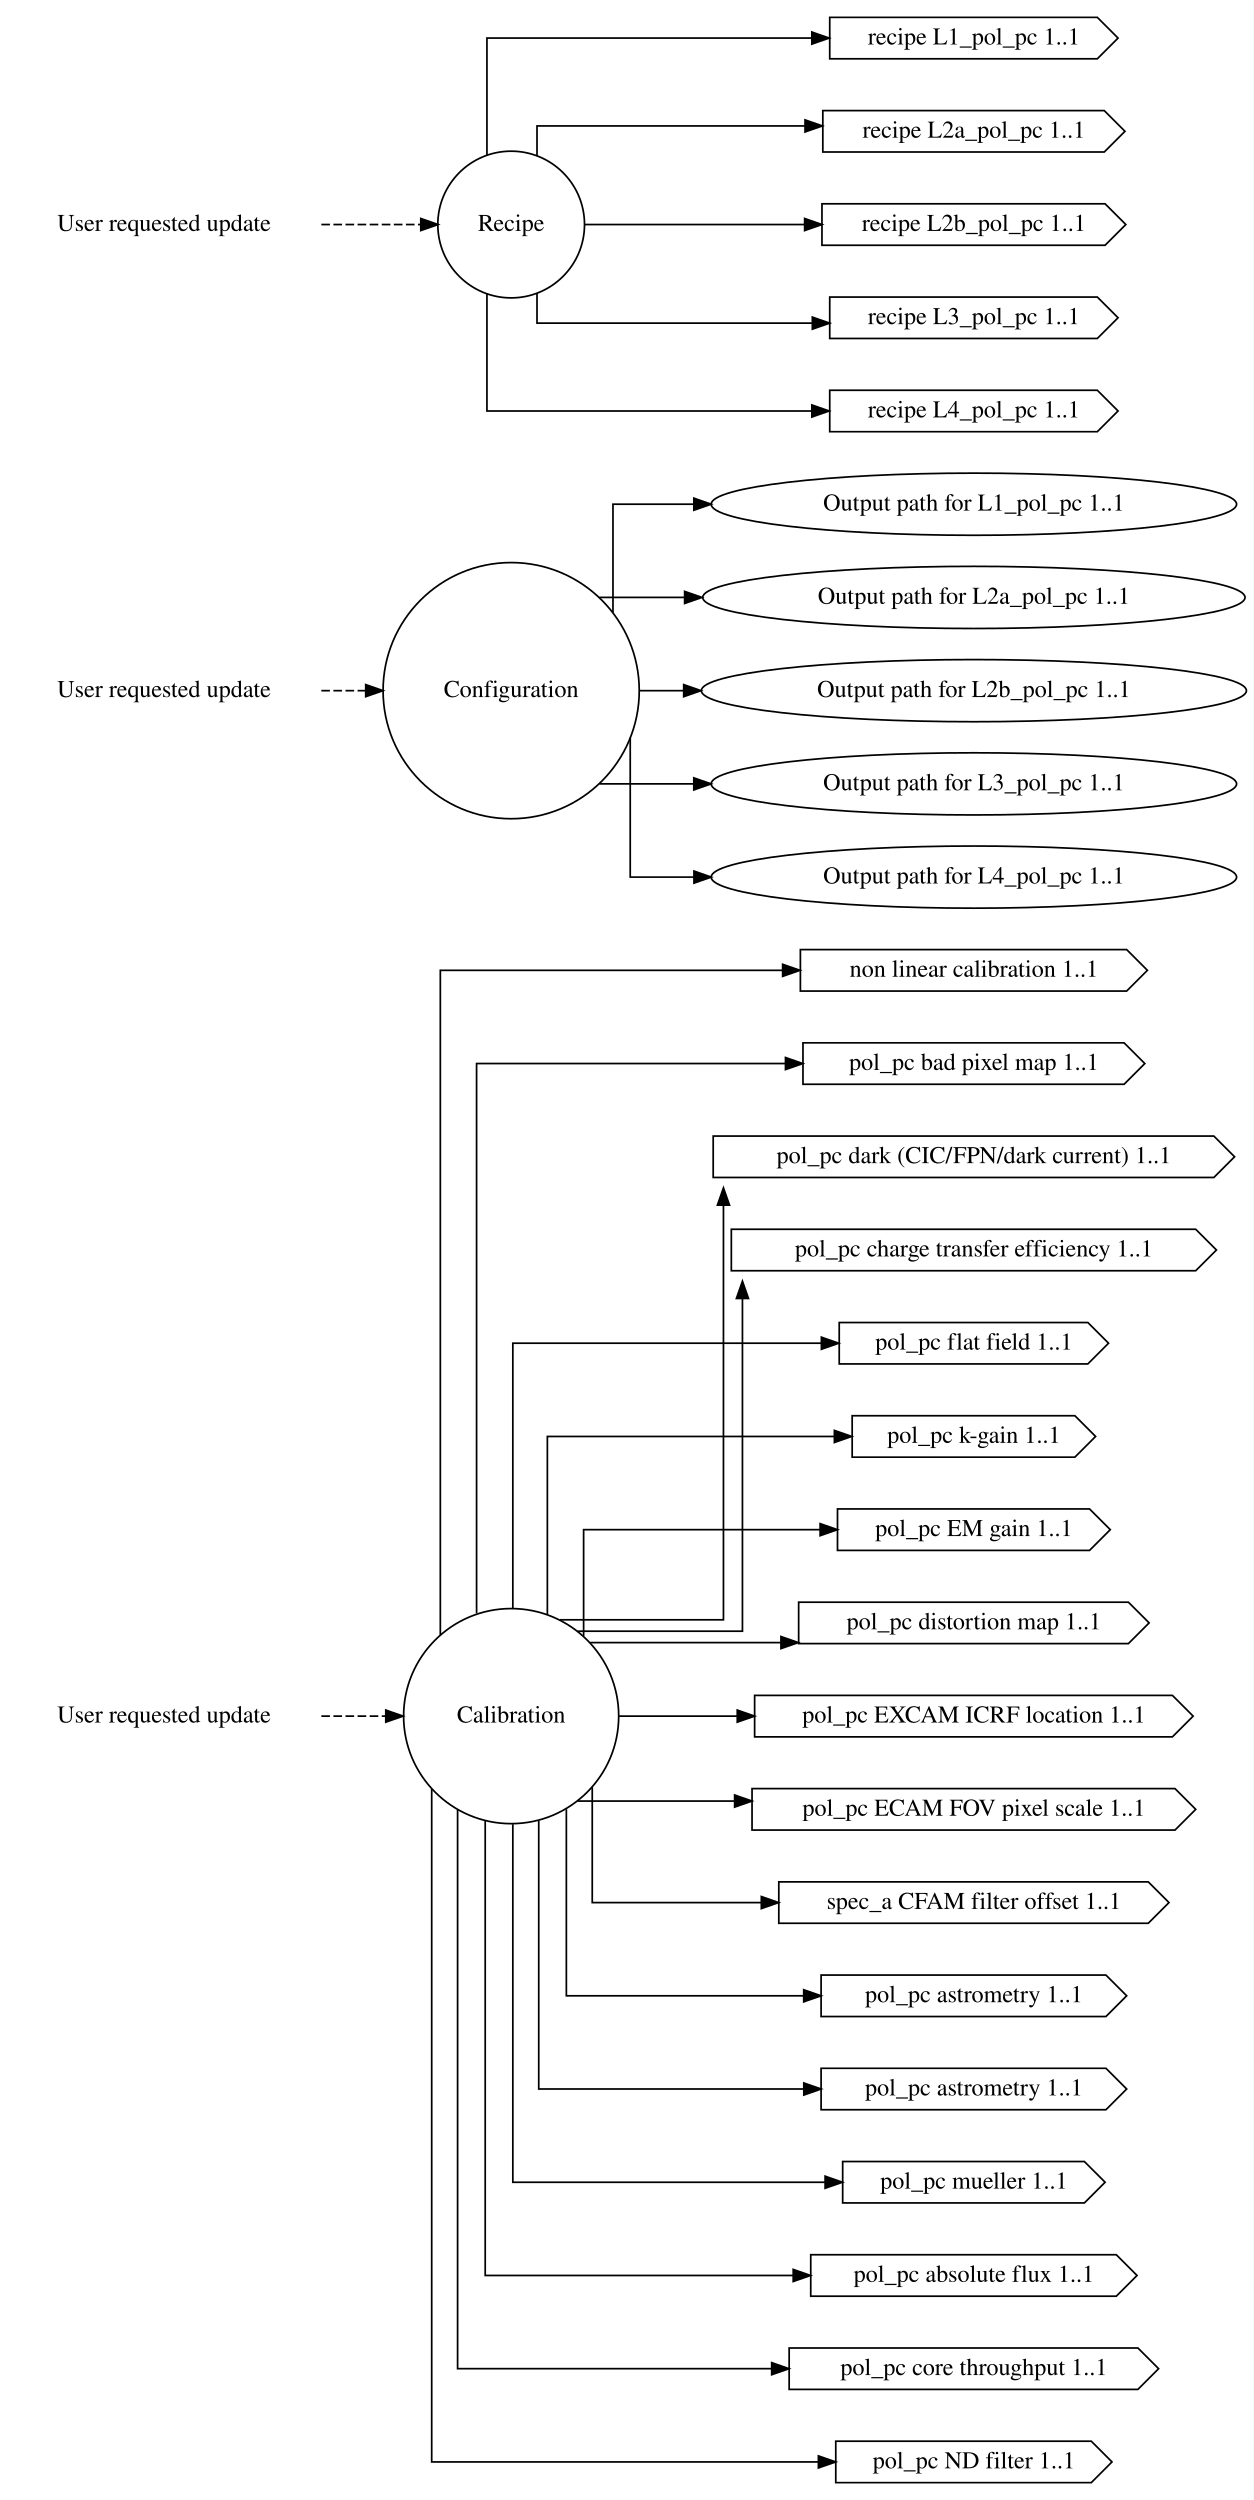
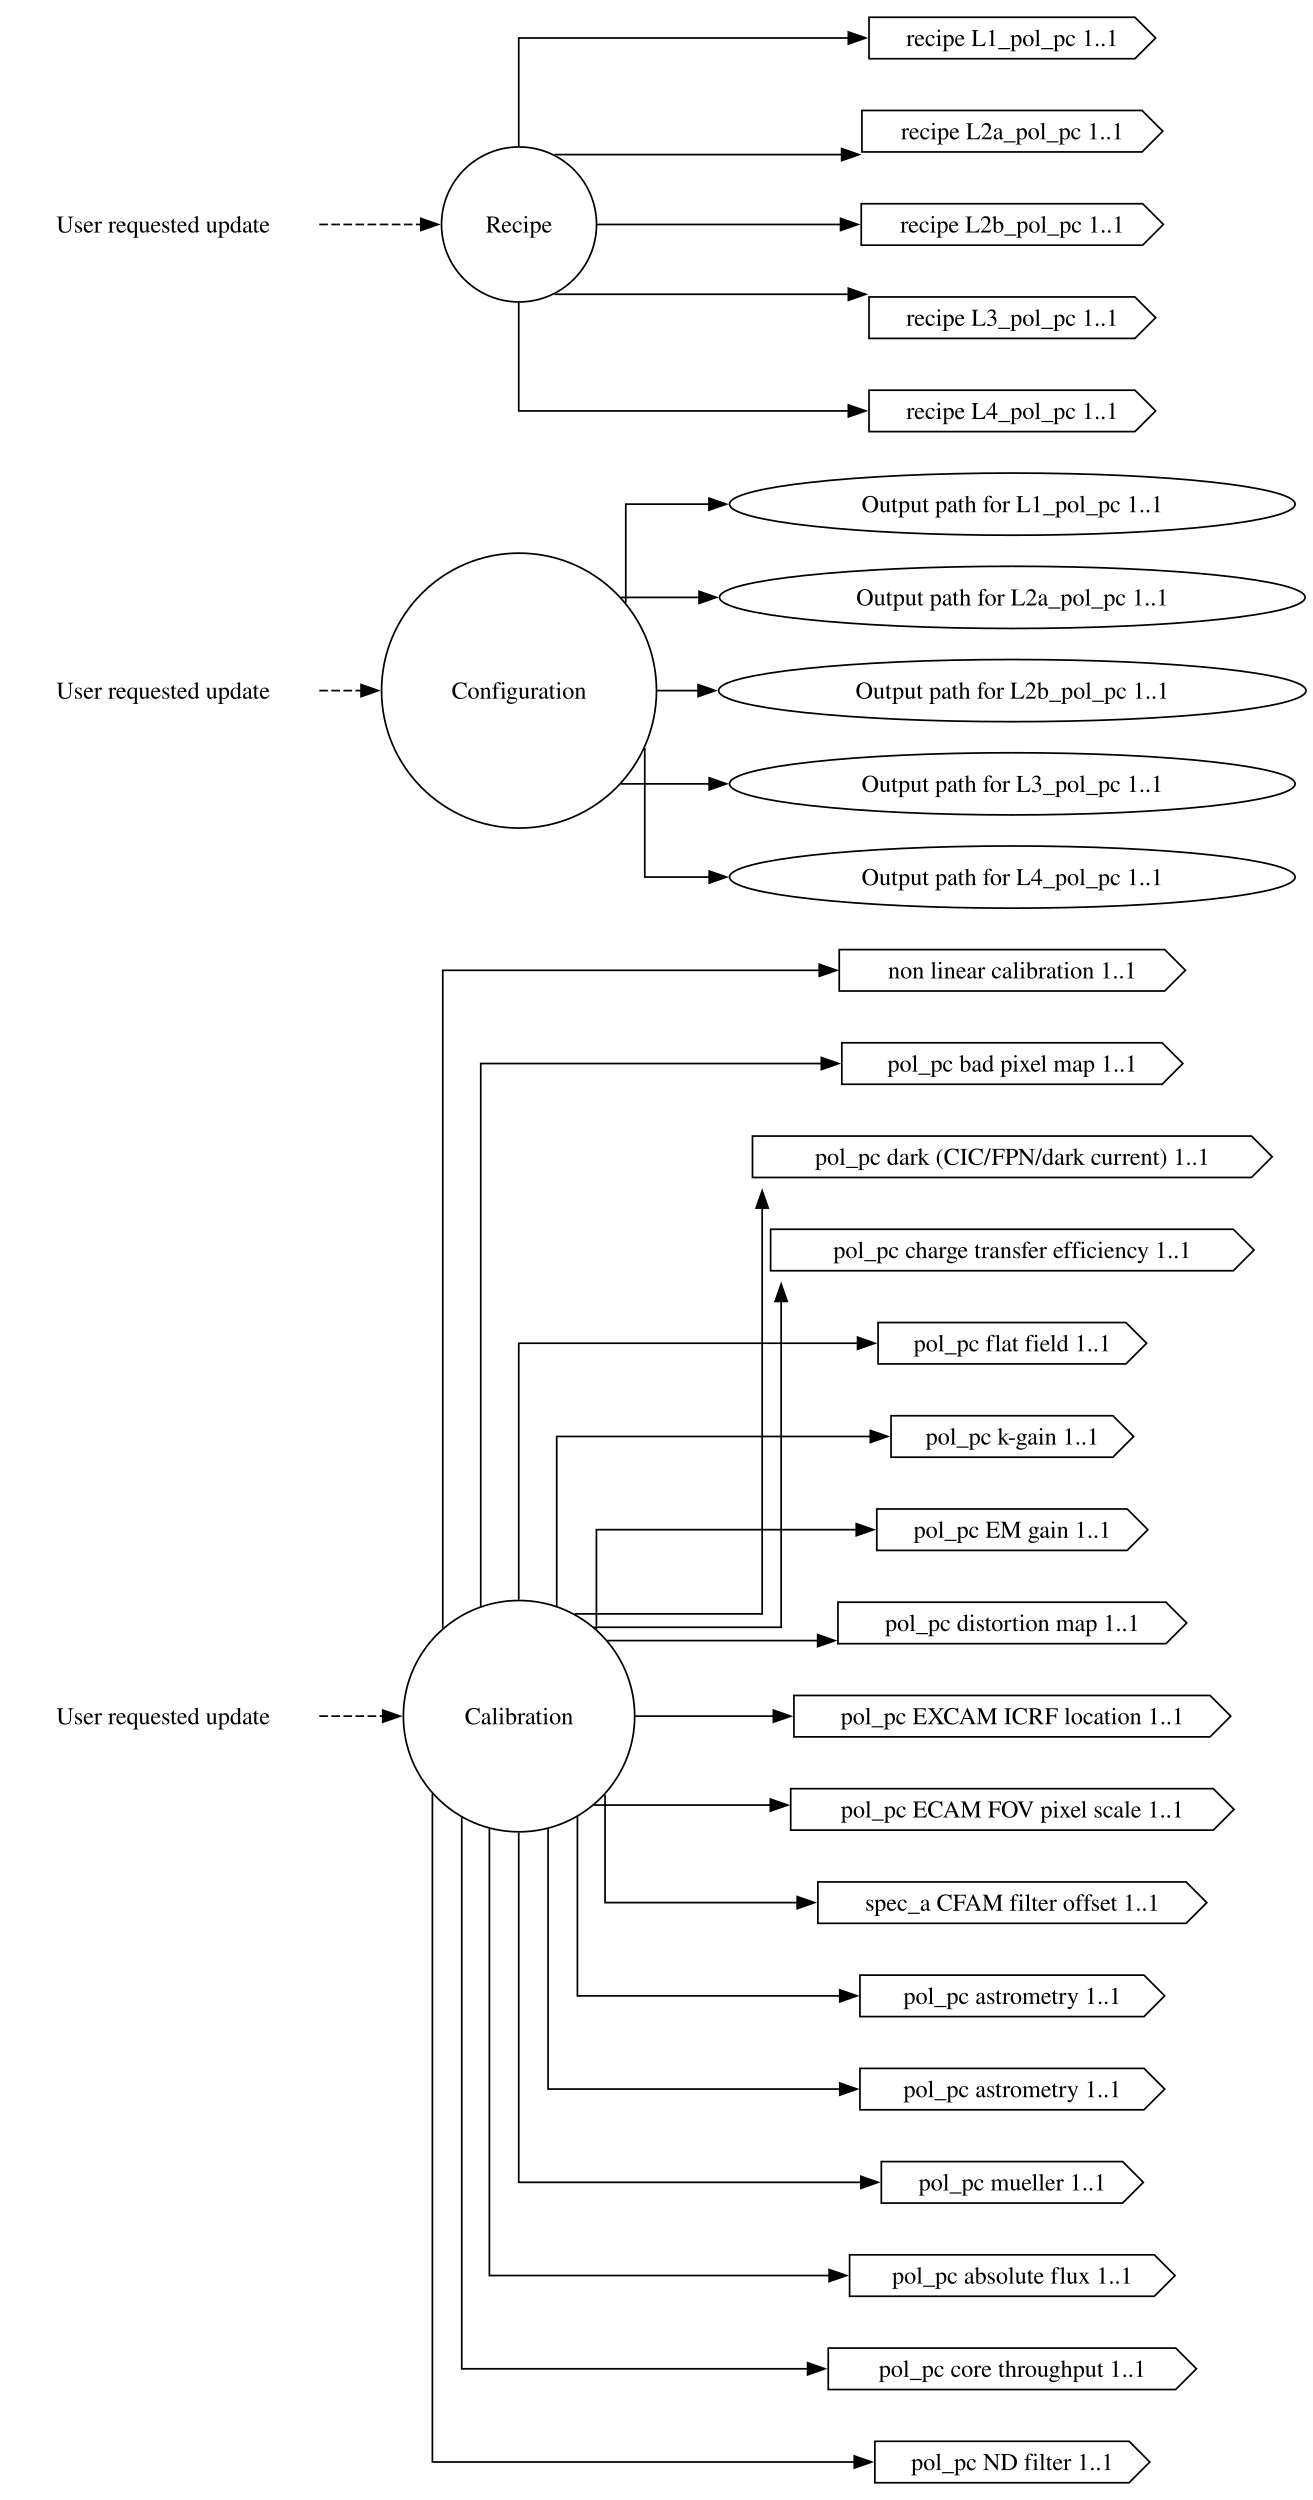
- <svg xmlns="http://www.w3.org/2000/svg" width="726pt" height="1448pt" viewBox="0.00 0.00 726.06 1448.00">
+ <svg xmlns="http://www.w3.org/2000/svg" width="760pt" height="1448pt" viewBox="0.00 0.00 760.00 1448.00">
  <g id="graph0" class="graph" transform="scale(1 1) rotate(0) translate(4 1444)">
-     <polygon fill="white" stroke="transparent" points="-4,4 -4,-1444 722.06,-1444 722.06,4 -4,4" />
+     <polygon fill="white" stroke="none" points="-4,4 -4,-1444 756.45,-1444 756.45,4 -4,4" />
    <g id="node1" class="node">
-       <text text-anchor="middle" x="91" y="-446.3" font-family="Times,serif" font-size="14.00">User requested update</text>
+       <text xml:space="preserve" text-anchor="middle" x="90.5" y="-445.32" font-family="Times,serif" font-size="14.00">User requested update</text>
    </g>
    <g id="node4" class="node">
-       <ellipse fill="none" stroke="black" cx="292.09" cy="-450" rx="62.29" ry="62.29" />
-       <text text-anchor="middle" x="292.09" y="-446.3" font-family="Times,serif" font-size="14.00">Calibration</text>
+       <ellipse fill="none" stroke="black" cx="296.62" cy="-450" rx="66.99" ry="66.99" />
+       <text xml:space="preserve" text-anchor="middle" x="296.62" y="-445.32" font-family="Times,serif" font-size="14.00">Calibration</text>
    </g>
    <g id="edge1" class="edge">
-       <path fill="none" stroke="black" stroke-dasharray="5,2" d="M182.13,-450C182.13,-450 219.47,-450 219.47,-450" />
-       <polygon fill="black" stroke="black" points="219.47,-453.5 229.47,-450 219.47,-446.5 219.47,-453.5" />
+       <path fill="none" stroke="black" stroke-dasharray="5,2" d="M180.91,-450C180.91,-450 217.7,-450 217.7,-450" />
+       <polygon fill="black" stroke="black" points="217.7,-453.5 227.7,-450 217.7,-446.5 217.7,-453.5" />
    </g>
    <g id="node2" class="node">
-       <text text-anchor="middle" x="91" y="-1040.3" font-family="Times,serif" font-size="14.00">User requested update</text>
+       <text xml:space="preserve" text-anchor="middle" x="90.5" y="-1039.33" font-family="Times,serif" font-size="14.00">User requested update</text>
    </g>
    <g id="node5" class="node">
-       <ellipse fill="none" stroke="black" cx="292.09" cy="-1044" rx="74.19" ry="74.19" />
-       <text text-anchor="middle" x="292.09" y="-1040.3" font-family="Times,serif" font-size="14.00">Configuration</text>
+       <ellipse fill="none" stroke="black" cx="296.62" cy="-1044" rx="79.62" ry="79.62" />
+       <text xml:space="preserve" text-anchor="middle" x="296.62" y="-1039.33" font-family="Times,serif" font-size="14.00">Configuration</text>
    </g>
    <g id="edge2" class="edge">
-       <path fill="none" stroke="black" stroke-dasharray="5,2" d="M182.13,-1044C182.13,-1044 207.84,-1044 207.84,-1044" />
-       <polygon fill="black" stroke="black" points="207.84,-1047.5 217.84,-1044 207.84,-1040.5 207.84,-1047.5" />
+       <path fill="none" stroke="black" stroke-dasharray="5,2" d="M180.91,-1044C180.91,-1044 205.13,-1044 205.13,-1044" />
+       <polygon fill="black" stroke="black" points="205.13,-1047.5 215.13,-1044 205.13,-1040.5 205.13,-1047.5" />
    </g>
    <g id="node3" class="node">
-       <text text-anchor="middle" x="91" y="-1310.3" font-family="Times,serif" font-size="14.00">User requested update</text>
+       <text xml:space="preserve" text-anchor="middle" x="90.5" y="-1309.33" font-family="Times,serif" font-size="14.00">User requested update</text>
    </g>
    <g id="node6" class="node">
-       <ellipse fill="none" stroke="black" cx="292.09" cy="-1314" rx="42.49" ry="42.49" />
-       <text text-anchor="middle" x="292.09" y="-1310.3" font-family="Times,serif" font-size="14.00">Recipe</text>
+       <ellipse fill="none" stroke="black" cx="296.62" cy="-1314" rx="44.89" ry="44.89" />
+       <text xml:space="preserve" text-anchor="middle" x="296.62" y="-1309.33" font-family="Times,serif" font-size="14.00">Recipe</text>
    </g>
    <g id="edge3" class="edge">
-       <path fill="none" stroke="black" stroke-dasharray="5,2" d="M182.13,-1314C182.13,-1314 239.74,-1314 239.74,-1314" />
-       <polygon fill="black" stroke="black" points="239.74,-1317.5 249.74,-1314 239.74,-1310.5 239.74,-1317.5" />
+       <path fill="none" stroke="black" stroke-dasharray="5,2" d="M180.91,-1314C180.91,-1314 239.73,-1314 239.73,-1314" />
+       <polygon fill="black" stroke="black" points="239.73,-1317.5 249.73,-1314 239.73,-1310.5 239.73,-1317.5" />
    </g>
    <g id="node9" class="node">
-       <polygon fill="none" stroke="black" points="648.62,-894 459.62,-894 459.62,-870 648.62,-870 660.62,-882 648.62,-894" />
-       <text text-anchor="middle" x="560.12" y="-878.3" font-family="Times,serif" font-size="14.00">non linear calibration 1..1</text>
+       <polygon fill="none" stroke="black" points="670.59,-894 482.09,-894 482.09,-870 670.59,-870 682.59,-882 670.59,-894" />
+       <text xml:space="preserve" text-anchor="middle" x="582.34" y="-877.33" font-family="Times,serif" font-size="14.00">non linear calibration 1..1</text>
    </g>
    <g id="edge4" class="edge">
-       <path fill="none" stroke="black" d="M251.06,-497.05C251.06,-609.02 251.06,-882 251.06,-882 251.06,-882 449.35,-882 449.35,-882" />
-       <polygon fill="black" stroke="black" points="449.35,-885.5 459.35,-882 449.35,-878.5 449.35,-885.5" />
+       <path fill="none" stroke="black" d="M252.45,-500.83C252.45,-615.02 252.45,-882 252.45,-882 252.45,-882 470.51,-882 470.51,-882" />
+       <polygon fill="black" stroke="black" points="470.51,-885.5 480.51,-882 470.51,-878.5 470.51,-885.5" />
    </g>
    <g id="node12" class="node">
-       <polygon fill="none" stroke="black" points="647.12,-840 461.12,-840 461.12,-816 647.12,-816 659.12,-828 647.12,-840" />
-       <text text-anchor="middle" x="560.12" y="-824.3" font-family="Times,serif" font-size="14.00">pol_pc bad pixel map 1..1</text>
+       <polygon fill="none" stroke="black" points="669.09,-840 483.59,-840 483.59,-816 669.09,-816 681.09,-828 669.09,-840" />
+       <text xml:space="preserve" text-anchor="middle" x="582.34" y="-823.33" font-family="Times,serif" font-size="14.00">pol_pc bad pixel map 1..1</text>
    </g>
    <g id="edge5" class="edge">
-       <path fill="none" stroke="black" d="M272.06,-509.48C272.06,-615.93 272.06,-828 272.06,-828 272.06,-828 450.99,-828 450.99,-828" />
-       <polygon fill="black" stroke="black" points="450.99,-831.5 460.99,-828 450.99,-824.5 450.99,-831.5" />
+       <path fill="none" stroke="black" d="M274.45,-513.7C274.45,-621.42 274.45,-828 274.45,-828 274.45,-828 471.72,-828 471.72,-828" />
+       <polygon fill="black" stroke="black" points="471.72,-831.5 481.72,-828 471.72,-824.5 471.72,-831.5" />
    </g>
    <g id="node13" class="node">
-       <polygon fill="none" stroke="black" points="699.12,-786 409.12,-786 409.12,-762 699.12,-762 711.12,-774 699.12,-786" />
-       <text text-anchor="middle" x="560.12" y="-770.3" font-family="Times,serif" font-size="14.00">pol_pc dark (CIC/FPN/dark current) 1..1</text>
+       <polygon fill="none" stroke="black" points="720.84,-786 431.84,-786 431.84,-762 720.84,-762 732.84,-774 720.84,-786" />
+       <text xml:space="preserve" text-anchor="middle" x="582.34" y="-769.33" font-family="Times,serif" font-size="14.00">pol_pc dark (CIC/FPN/dark current) 1..1</text>
    </g>
    <g id="edge6" class="edge">
-       <path fill="none" stroke="black" d="M320.3,-505.8C356.61,-505.8 415.06,-505.8 415.06,-505.8 415.06,-505.8 415.06,-745.99 415.06,-745.99" />
-       <polygon fill="black" stroke="black" points="411.56,-745.99 415.06,-755.99 418.56,-745.99 411.56,-745.99" />
+       <path fill="none" stroke="black" d="M328.93,-509.24C370.51,-509.24 437.45,-509.24 437.45,-509.24 437.45,-509.24 437.45,-744.29 437.45,-744.29" />
+       <polygon fill="black" stroke="black" points="433.95,-744.29 437.45,-754.29 440.95,-744.29 433.95,-744.29" />
    </g>
    <g id="node14" class="node">
-       <polygon fill="none" stroke="black" points="688.62,-732 419.62,-732 419.62,-708 688.62,-708 700.62,-720 688.62,-732" />
-       <text text-anchor="middle" x="560.12" y="-716.3" font-family="Times,serif" font-size="14.00">pol_pc charge transfer efficiency 1..1</text>
+       <polygon fill="none" stroke="black" points="710.34,-732 442.34,-732 442.34,-708 710.34,-708 722.34,-720 710.34,-732" />
+       <text xml:space="preserve" text-anchor="middle" x="582.34" y="-715.33" font-family="Times,serif" font-size="14.00">pol_pc charge transfer efficiency 1..1</text>
    </g>
    <g id="edge7" class="edge">
-       <path fill="none" stroke="black" d="M330.48,-499.2C370.07,-499.2 426.06,-499.2 426.06,-499.2 426.06,-499.2 426.06,-691.93 426.06,-691.93" />
-       <polygon fill="black" stroke="black" points="422.56,-691.93 426.06,-701.93 429.56,-691.93 422.56,-691.93" />
+       <path fill="none" stroke="black" d="M340.13,-501.5C385,-501.5 448.45,-501.5 448.45,-501.5 448.45,-501.5 448.45,-690.23 448.45,-690.23" />
+       <polygon fill="black" stroke="black" points="444.95,-690.23 448.45,-700.23 451.95,-690.23 444.95,-690.23" />
    </g>
    <g id="node15" class="node">
-       <polygon fill="none" stroke="black" points="626.12,-678 482.12,-678 482.12,-654 626.12,-654 638.12,-666 626.12,-678" />
-       <text text-anchor="middle" x="560.12" y="-662.3" font-family="Times,serif" font-size="14.00">pol_pc flat field 1..1</text>
+       <polygon fill="none" stroke="black" points="648.09,-678 504.59,-678 504.59,-654 648.09,-654 660.09,-666 648.09,-678" />
+       <text xml:space="preserve" text-anchor="middle" x="582.34" y="-661.33" font-family="Times,serif" font-size="14.00">pol_pc flat field 1..1</text>
    </g>
    <g id="edge8" class="edge">
-       <path fill="none" stroke="black" d="M293.06,-512.48C293.06,-576.27 293.06,-666 293.06,-666 293.06,-666 471.8,-666 471.8,-666" />
-       <polygon fill="black" stroke="black" points="471.8,-669.5 481.8,-666 471.8,-662.5 471.8,-669.5" />
+       <path fill="none" stroke="black" d="M296.45,-517.46C296.45,-580.83 296.45,-666 296.45,-666 296.45,-666 492.71,-666 492.71,-666" />
+       <polygon fill="black" stroke="black" points="492.71,-669.5 502.71,-666 492.71,-662.5 492.71,-669.5" />
    </g>
    <g id="node16" class="node">
-       <polygon fill="none" stroke="black" points="618.62,-624 489.62,-624 489.62,-600 618.62,-600 630.62,-612 618.62,-624" />
-       <text text-anchor="middle" x="560.12" y="-608.3" font-family="Times,serif" font-size="14.00">pol_pc k-gain 1..1</text>
+       <polygon fill="none" stroke="black" points="640.59,-624 512.09,-624 512.09,-600 640.59,-600 652.59,-612 640.59,-624" />
+       <text xml:space="preserve" text-anchor="middle" x="582.34" y="-607.33" font-family="Times,serif" font-size="14.00">pol_pc k-gain 1..1</text>
    </g>
    <g id="edge9" class="edge">
-       <path fill="none" stroke="black" d="M313.06,-508.94C313.06,-555.26 313.06,-612 313.06,-612 313.06,-612 479.32,-612 479.32,-612" />
-       <polygon fill="black" stroke="black" points="479.32,-615.5 489.32,-612 479.32,-608.5 479.32,-615.5" />
+       <path fill="none" stroke="black" d="M318.45,-513.56C318.45,-558.95 318.45,-612 318.45,-612 318.45,-612 500.11,-612 500.11,-612" />
+       <polygon fill="black" stroke="black" points="500.11,-615.5 510.11,-612 500.11,-608.5 500.11,-615.5" />
    </g>
    <g id="node17" class="node">
-       <polygon fill="none" stroke="black" points="627.12,-570 481.12,-570 481.12,-546 627.12,-546 639.12,-558 627.12,-570" />
-       <text text-anchor="middle" x="560.12" y="-554.3" font-family="Times,serif" font-size="14.00">pol_pc EM gain 1..1</text>
+       <polygon fill="none" stroke="black" points="648.84,-570 503.84,-570 503.84,-546 648.84,-546 660.84,-558 648.84,-570" />
+       <text xml:space="preserve" text-anchor="middle" x="582.34" y="-553.33" font-family="Times,serif" font-size="14.00">pol_pc EM gain 1..1</text>
    </g>
    <g id="edge10" class="edge">
-       <path fill="none" stroke="black" d="M334.06,-496.43C334.06,-525.7 334.06,-558 334.06,-558 334.06,-558 471.06,-558 471.06,-558" />
-       <polygon fill="black" stroke="black" points="471.06,-561.5 481.06,-558 471.06,-554.5 471.06,-561.5" />
+       <path fill="none" stroke="black" d="M341.45,-500.21C341.45,-528.41 341.45,-558 341.45,-558 341.45,-558 491.95,-558 491.95,-558" />
+       <polygon fill="black" stroke="black" points="491.95,-561.5 501.95,-558 491.95,-554.5 491.95,-561.5" />
    </g>
    <g id="node20" class="node">
-       <polygon fill="none" stroke="black" points="649.62,-516 458.62,-516 458.62,-492 649.62,-492 661.62,-504 649.62,-516" />
-       <text text-anchor="middle" x="560.12" y="-500.3" font-family="Times,serif" font-size="14.00">pol_pc distortion map 1..1</text>
+       <polygon fill="none" stroke="black" points="671.34,-516 481.34,-516 481.34,-492 671.34,-492 683.34,-504 671.34,-516" />
+       <text xml:space="preserve" text-anchor="middle" x="582.34" y="-499.32" font-family="Times,serif" font-size="14.00">pol_pc distortion map 1..1</text>
    </g>
    <g id="edge11" class="edge">
-       <path fill="none" stroke="black" d="M337.86,-492.6C337.86,-492.6 448.37,-492.6 448.37,-492.6" />
-       <polygon fill="black" stroke="black" points="448.37,-496.1 458.37,-492.6 448.37,-489.1 448.37,-496.1" />
+       <path fill="none" stroke="black" d="M347.7,-493.75C347.7,-493.75 469.59,-493.75 469.59,-493.75" />
+       <polygon fill="black" stroke="black" points="469.59,-497.25 479.59,-493.75 469.59,-490.25 469.59,-497.25" />
    </g>
    <g id="node21" class="node">
-       <polygon fill="none" stroke="black" points="675.12,-462 433.12,-462 433.12,-438 675.12,-438 687.12,-450 675.12,-462" />
-       <text text-anchor="middle" x="560.12" y="-446.3" font-family="Times,serif" font-size="14.00">pol_pc EXCAM ICRF location 1..1</text>
+       <polygon fill="none" stroke="black" points="696.84,-462 455.84,-462 455.84,-438 696.84,-438 708.84,-450 696.84,-462" />
+       <text xml:space="preserve" text-anchor="middle" x="582.34" y="-445.32" font-family="Times,serif" font-size="14.00">pol_pc EXCAM ICRF location 1..1</text>
    </g>
    <g id="edge12" class="edge">
-       <path fill="none" stroke="black" d="M354.6,-450C354.6,-450 423.06,-450 423.06,-450" />
-       <polygon fill="black" stroke="black" points="423.06,-453.5 433.06,-450 423.06,-446.5 423.06,-453.5" />
+       <path fill="none" stroke="black" d="M363.97,-450C363.97,-450 443.96,-450 443.96,-450" />
+       <polygon fill="black" stroke="black" points="443.96,-453.5 453.96,-450 443.96,-446.5 443.96,-453.5" />
    </g>
    <g id="node22" class="node">
-       <polygon fill="none" stroke="black" points="676.62,-408 431.62,-408 431.62,-384 676.62,-384 688.62,-396 676.62,-408" />
-       <text text-anchor="middle" x="560.12" y="-392.3" font-family="Times,serif" font-size="14.00">pol_pc ECAM FOV pixel scale 1..1</text>
+       <polygon fill="none" stroke="black" points="698.72,-408 453.97,-408 453.97,-384 698.72,-384 710.72,-396 698.72,-408" />
+       <text xml:space="preserve" text-anchor="middle" x="582.34" y="-391.32" font-family="Times,serif" font-size="14.00">pol_pc ECAM FOV pixel scale 1..1</text>
    </g>
    <g id="edge13" class="edge">
-       <path fill="none" stroke="black" d="M330.5,-400.8C330.5,-400.8 421.54,-400.8 421.54,-400.8" />
-       <polygon fill="black" stroke="black" points="421.54,-404.3 431.54,-400.8 421.54,-397.3 421.54,-404.3" />
+       <path fill="none" stroke="black" d="M340.01,-398.5C340.01,-398.5 442.19,-398.5 442.19,-398.5" />
+       <polygon fill="black" stroke="black" points="442.19,-402 452.19,-398.5 442.19,-395 442.19,-402" />
    </g>
    <g id="node23" class="node">
-       <polygon fill="none" stroke="black" points="661.12,-354 447.12,-354 447.12,-330 661.12,-330 673.12,-342 661.12,-354" />
-       <text text-anchor="middle" x="560.12" y="-338.3" font-family="Times,serif" font-size="14.00">spec_a CFAM filter offset 1..1</text>
+       <polygon fill="none" stroke="black" points="682.97,-354 469.72,-354 469.72,-330 682.97,-330 694.97,-342 682.97,-354" />
+       <text xml:space="preserve" text-anchor="middle" x="582.34" y="-337.32" font-family="Times,serif" font-size="14.00">spec_a CFAM filter offset 1..1</text>
    </g>
    <g id="edge14" class="edge">
-       <path fill="none" stroke="black" d="M339.06,-408.86C339.06,-378.34 339.06,-342 339.06,-342 339.06,-342 437,-342 437,-342" />
-       <polygon fill="black" stroke="black" points="437,-345.5 447,-342 437,-338.5 437,-345.5" />
+       <path fill="none" stroke="black" d="M346.45,-404.51C346.45,-375 346.45,-342 346.45,-342 346.45,-342 457.72,-342 457.72,-342" />
+       <polygon fill="black" stroke="black" points="457.72,-345.5 467.72,-342 457.72,-338.5 457.72,-345.5" />
    </g>
    <g id="node26" class="node">
-       <polygon fill="none" stroke="black" points="636.62,-300 471.62,-300 471.62,-276 636.62,-276 648.62,-288 636.62,-300" />
-       <text text-anchor="middle" x="560.12" y="-284.3" font-family="Times,serif" font-size="14.00">pol_pc astrometry 1..1</text>
+       <polygon fill="none" stroke="black" points="658.59,-300 494.09,-300 494.09,-276 658.59,-276 670.59,-288 658.59,-300" />
+       <text xml:space="preserve" text-anchor="middle" x="582.34" y="-283.32" font-family="Times,serif" font-size="14.00">pol_pc astrometry 1..1</text>
    </g>
    <g id="edge15" class="edge">
-       <path fill="none" stroke="black" d="M324.06,-396.06C324.06,-348.93 324.06,-288 324.06,-288 324.06,-288 461.55,-288 461.55,-288" />
-       <polygon fill="black" stroke="black" points="461.55,-291.5 471.55,-288 461.55,-284.5 461.55,-291.5" />
+       <path fill="none" stroke="black" d="M330.45,-391.97C330.45,-345.49 330.45,-288 330.45,-288 330.45,-288 482.38,-288 482.38,-288" />
+       <polygon fill="black" stroke="black" points="482.38,-291.5 492.38,-288 482.38,-284.5 482.38,-291.5" />
    </g>
    <g id="node27" class="node">
-       <polygon fill="none" stroke="black" points="636.62,-246 471.62,-246 471.62,-222 636.62,-222 648.62,-234 636.62,-246" />
-       <text text-anchor="middle" x="560.12" y="-230.3" font-family="Times,serif" font-size="14.00">pol_pc astrometry 1..1</text>
+       <polygon fill="none" stroke="black" points="658.59,-246 494.09,-246 494.09,-222 658.59,-222 670.59,-234 658.59,-246" />
+       <text xml:space="preserve" text-anchor="middle" x="582.34" y="-229.32" font-family="Times,serif" font-size="14.00">pol_pc astrometry 1..1</text>
    </g>
    <g id="edge17" class="edge">
-       <path fill="none" stroke="black" d="M308.06,-389.54C308.06,-325.64 308.06,-234 308.06,-234 308.06,-234 461.61,-234 461.61,-234" />
-       <polygon fill="black" stroke="black" points="461.61,-237.5 471.61,-234 461.61,-230.5 461.61,-237.5" />
+       <path fill="none" stroke="black" d="M313.45,-384.9C313.45,-321.3 313.45,-234 313.45,-234 313.45,-234 482.41,-234 482.41,-234" />
+       <polygon fill="black" stroke="black" points="482.41,-237.5 492.41,-234 482.41,-230.5 482.41,-237.5" />
    </g>
    <g id="node28" class="node">
-       <polygon fill="none" stroke="black" points="624.12,-192 484.12,-192 484.12,-168 624.12,-168 636.12,-180 624.12,-192" />
-       <text text-anchor="middle" x="560.12" y="-176.3" font-family="Times,serif" font-size="14.00">pol_pc mueller 1..1</text>
+       <polygon fill="none" stroke="black" points="646.22,-192 506.47,-192 506.47,-168 646.22,-168 658.22,-180 646.22,-192" />
+       <text xml:space="preserve" text-anchor="middle" x="582.34" y="-175.32" font-family="Times,serif" font-size="14.00">pol_pc mueller 1..1</text>
    </g>
    <g id="edge16" class="edge">
-       <path fill="none" stroke="black" d="M293.06,-387.38C293.06,-307.62 293.06,-180 293.06,-180 293.06,-180 473.95,-180 473.95,-180" />
-       <polygon fill="black" stroke="black" points="473.95,-183.5 483.95,-180 473.95,-176.5 473.95,-183.5" />
+       <path fill="none" stroke="black" d="M296.45,-382.56C296.45,-302.59 296.45,-180 296.45,-180 296.45,-180 494.59,-180 494.59,-180" />
+       <polygon fill="black" stroke="black" points="494.59,-183.5 504.59,-180 494.59,-176.5 494.59,-183.5" />
    </g>
    <g id="node31" class="node">
-       <polygon fill="none" stroke="black" points="642.62,-138 465.62,-138 465.62,-114 642.62,-114 654.62,-126 642.62,-138" />
-       <text text-anchor="middle" x="560.12" y="-122.3" font-family="Times,serif" font-size="14.00">pol_pc absolute flux 1..1</text>
+       <polygon fill="none" stroke="black" points="664.59,-138 488.09,-138 488.09,-114 664.59,-114 676.59,-126 664.59,-138" />
+       <text xml:space="preserve" text-anchor="middle" x="582.34" y="-121.33" font-family="Times,serif" font-size="14.00">pol_pc absolute flux 1..1</text>
    </g>
    <g id="edge18" class="edge">
-       <path fill="none" stroke="black" d="M277.06,-389.44C277.06,-295.66 277.06,-126 277.06,-126 277.06,-126 455.47,-126 455.47,-126" />
-       <polygon fill="black" stroke="black" points="455.47,-129.5 465.47,-126 455.47,-122.5 455.47,-129.5" />
+       <path fill="none" stroke="black" d="M279.45,-384.82C279.45,-290.21 279.45,-126 279.45,-126 279.45,-126 476.24,-126 476.24,-126" />
+       <polygon fill="black" stroke="black" points="476.24,-129.5 486.24,-126 476.24,-122.5 476.24,-129.5" />
    </g>
    <g id="node32" class="node">
-       <polygon fill="none" stroke="black" points="655.12,-84 453.12,-84 453.12,-60 655.12,-60 667.12,-72 655.12,-84" />
-       <text text-anchor="middle" x="560.12" y="-68.3" font-family="Times,serif" font-size="14.00">pol_pc core throughput 1..1</text>
+       <polygon fill="none" stroke="black" points="676.97,-84 475.72,-84 475.72,-60 676.97,-60 688.97,-72 676.97,-84" />
+       <text xml:space="preserve" text-anchor="middle" x="582.34" y="-67.33" font-family="Times,serif" font-size="14.00">pol_pc core throughput 1..1</text>
    </g>
    <g id="edge19" class="edge">
-       <path fill="none" stroke="black" d="M261.06,-395.84C261.06,-291.32 261.06,-72 261.06,-72 261.06,-72 443,-72 443,-72" />
-       <polygon fill="black" stroke="black" points="443,-75.5 453,-72 443,-68.5 443,-75.5" />
+       <path fill="none" stroke="black" d="M263.45,-391.35C263.45,-285.18 263.45,-72 263.45,-72 263.45,-72 463.76,-72 463.76,-72" />
+       <polygon fill="black" stroke="black" points="463.76,-75.5 473.76,-72 463.76,-68.5 463.76,-75.5" />
    </g>
    <g id="node33" class="node">
-       <polygon fill="none" stroke="black" points="628.12,-30 480.12,-30 480.12,-6 628.12,-6 640.12,-18 628.12,-30" />
-       <text text-anchor="middle" x="560.12" y="-14.3" font-family="Times,serif" font-size="14.00">pol_pc ND filter 1..1</text>
+       <polygon fill="none" stroke="black" points="649.97,-30 502.72,-30 502.72,-6 649.97,-6 661.97,-18 649.97,-30" />
+       <text xml:space="preserve" text-anchor="middle" x="582.34" y="-13.32" font-family="Times,serif" font-size="14.00">pol_pc ND filter 1..1</text>
    </g>
    <g id="edge20" class="edge">
-       <path fill="none" stroke="black" d="M246.06,-407.79C246.06,-299.09 246.06,-18 246.06,-18 246.06,-18 470.06,-18 470.06,-18" />
-       <polygon fill="black" stroke="black" points="470.06,-21.5 480.06,-18 470.06,-14.5 470.06,-21.5" />
+       <path fill="none" stroke="black" d="M246.45,-404.99C246.45,-294.35 246.45,-18 246.45,-18 246.45,-18 490.8,-18 490.8,-18" />
+       <polygon fill="black" stroke="black" points="490.8,-21.5 500.8,-18 490.8,-14.5 490.8,-21.5" />
    </g>
    <g id="node7" class="node">
-       <ellipse fill="none" stroke="black" cx="560.12" cy="-1152" rx="152.17" ry="18" />
-       <text text-anchor="middle" x="560.12" y="-1148.3" font-family="Times,serif" font-size="14.00">Output path for L1_pol_pc 1..1</text>
+       <ellipse fill="none" stroke="black" cx="582.34" cy="-1152" rx="163.8" ry="18" />
+       <text xml:space="preserve" text-anchor="middle" x="582.34" y="-1147.33" font-family="Times,serif" font-size="14.00">Output path for L1_pol_pc 1..1</text>
    </g>
    <g id="edge21" class="edge">
-       <path fill="none" stroke="black" d="M351.06,-1089.18C351.06,-1118.77 351.06,-1152 351.06,-1152 351.06,-1152 397.91,-1152 397.91,-1152" />
-       <polygon fill="black" stroke="black" points="397.91,-1155.5 407.91,-1152 397.91,-1148.5 397.91,-1155.5" />
+       <path fill="none" stroke="black" d="M358.45,-1094.84C358.45,-1122.85 358.45,-1152 358.45,-1152 358.45,-1152 406.64,-1152 406.64,-1152" />
+       <polygon fill="black" stroke="black" points="406.64,-1155.5 416.64,-1152 406.64,-1148.5 406.64,-1155.5" />
    </g>
    <g id="node10" class="node">
-       <ellipse fill="none" stroke="black" cx="560.12" cy="-1098" rx="157.07" ry="18" />
-       <text text-anchor="middle" x="560.12" y="-1094.3" font-family="Times,serif" font-size="14.00">Output path for L2a_pol_pc 1..1</text>
+       <ellipse fill="none" stroke="black" cx="582.34" cy="-1098" rx="169.58" ry="18" />
+       <text xml:space="preserve" text-anchor="middle" x="582.34" y="-1093.33" font-family="Times,serif" font-size="14.00">Output path for L2a_pol_pc 1..1</text>
    </g>
    <g id="edge22" class="edge">
-       <path fill="none" stroke="black" d="M343.14,-1098C343.14,-1098 392.57,-1098 392.57,-1098" />
-       <polygon fill="black" stroke="black" points="392.57,-1101.5 402.57,-1098 392.57,-1094.5 392.57,-1101.5" />
+       <path fill="none" stroke="black" d="M355.47,-1098C355.47,-1098 400.9,-1098 400.9,-1098" />
+       <polygon fill="black" stroke="black" points="400.9,-1101.5 410.9,-1098 400.9,-1094.5 400.9,-1101.5" />
    </g>
    <g id="node18" class="node">
-       <ellipse fill="none" stroke="black" cx="560.12" cy="-1044" rx="157.87" ry="18" />
-       <text text-anchor="middle" x="560.12" y="-1040.3" font-family="Times,serif" font-size="14.00">Output path for L2b_pol_pc 1..1</text>
+       <ellipse fill="none" stroke="black" cx="582.34" cy="-1044" rx="170.11" ry="18" />
+       <text xml:space="preserve" text-anchor="middle" x="582.34" y="-1039.33" font-family="Times,serif" font-size="14.00">Output path for L2b_pol_pc 1..1</text>
    </g>
    <g id="edge23" class="edge">
-       <path fill="none" stroke="black" d="M366.4,-1044C366.4,-1044 392.03,-1044 392.03,-1044" />
-       <polygon fill="black" stroke="black" points="392.03,-1047.5 402.03,-1044 392.03,-1040.5 392.03,-1047.5" />
+       <path fill="none" stroke="black" d="M376.59,-1044C376.59,-1044 400.33,-1044 400.33,-1044" />
+       <polygon fill="black" stroke="black" points="400.33,-1047.5 410.33,-1044 400.33,-1040.5 400.33,-1047.5" />
    </g>
    <g id="node24" class="node">
-       <ellipse fill="none" stroke="black" cx="560.12" cy="-990" rx="152.17" ry="18" />
-       <text text-anchor="middle" x="560.12" y="-986.3" font-family="Times,serif" font-size="14.00">Output path for L3_pol_pc 1..1</text>
+       <ellipse fill="none" stroke="black" cx="582.34" cy="-990" rx="163.8" ry="18" />
+       <text xml:space="preserve" text-anchor="middle" x="582.34" y="-985.33" font-family="Times,serif" font-size="14.00">Output path for L3_pol_pc 1..1</text>
    </g>
    <g id="edge24" class="edge">
-       <path fill="none" stroke="black" d="M343.14,-990C343.14,-990 397.88,-990 397.88,-990" />
-       <polygon fill="black" stroke="black" points="397.88,-993.5 407.88,-990 397.88,-986.5 397.88,-993.5" />
+       <path fill="none" stroke="black" d="M355.47,-990C355.47,-990 406.75,-990 406.75,-990" />
+       <polygon fill="black" stroke="black" points="406.75,-993.5 416.75,-990 406.75,-986.5 406.75,-993.5" />
    </g>
    <g id="node29" class="node">
-       <ellipse fill="none" stroke="black" cx="560.12" cy="-936" rx="152.17" ry="18" />
-       <text text-anchor="middle" x="560.12" y="-932.3" font-family="Times,serif" font-size="14.00">Output path for L4_pol_pc 1..1</text>
+       <ellipse fill="none" stroke="black" cx="582.34" cy="-936" rx="163.8" ry="18" />
+       <text xml:space="preserve" text-anchor="middle" x="582.34" y="-931.33" font-family="Times,serif" font-size="14.00">Output path for L4_pol_pc 1..1</text>
    </g>
    <g id="edge25" class="edge">
-       <path fill="none" stroke="black" d="M361.06,-1016.75C361.06,-984.75 361.06,-936 361.06,-936 361.06,-936 397.98,-936 397.98,-936" />
-       <polygon fill="black" stroke="black" points="397.98,-939.5 407.98,-936 397.98,-932.5 397.98,-939.5" />
+       <path fill="none" stroke="black" d="M369.45,-1010.72C369.45,-978.98 369.45,-936 369.45,-936 369.45,-936 406.78,-936 406.78,-936" />
+       <polygon fill="black" stroke="black" points="406.78,-939.5 416.78,-936 406.78,-932.5 406.78,-939.5" />
    </g>
    <g id="node8" class="node">
-       <polygon fill="none" stroke="black" points="631.62,-1434 476.62,-1434 476.62,-1410 631.62,-1410 643.62,-1422 631.62,-1434" />
-       <text text-anchor="middle" x="560.12" y="-1418.3" font-family="Times,serif" font-size="14.00">recipe L1_pol_pc 1..1</text>
+       <polygon fill="none" stroke="black" points="653.34,-1434 499.34,-1434 499.34,-1410 653.34,-1410 665.34,-1422 653.34,-1434" />
+       <text xml:space="preserve" text-anchor="middle" x="582.34" y="-1417.33" font-family="Times,serif" font-size="14.00">recipe L1_pol_pc 1..1</text>
    </g>
    <g id="edge26" class="edge">
-       <path fill="none" stroke="black" d="M278.06,-1353.91C278.06,-1384.67 278.06,-1422 278.06,-1422 278.06,-1422 466.26,-1422 466.26,-1422" />
-       <polygon fill="black" stroke="black" points="466.26,-1425.5 476.26,-1422 466.26,-1418.5 466.26,-1425.5" />
+       <path fill="none" stroke="black" d="M296.45,-1359.18C296.45,-1388.77 296.45,-1422 296.45,-1422 296.45,-1422 487.37,-1422 487.37,-1422" />
+       <polygon fill="black" stroke="black" points="487.37,-1425.5 497.37,-1422 487.37,-1418.5 487.37,-1425.5" />
    </g>
    <g id="node11" class="node">
-       <polygon fill="none" stroke="black" points="635.62,-1380 472.62,-1380 472.62,-1356 635.62,-1356 647.62,-1368 635.62,-1380" />
-       <text text-anchor="middle" x="560.12" y="-1364.3" font-family="Times,serif" font-size="14.00">recipe L2a_pol_pc 1..1</text>
+       <polygon fill="none" stroke="black" points="657.47,-1380 495.22,-1380 495.22,-1356 657.47,-1356 669.47,-1368 657.47,-1380" />
+       <text xml:space="preserve" text-anchor="middle" x="582.34" y="-1363.33" font-family="Times,serif" font-size="14.00">recipe L2a_pol_pc 1..1</text>
    </g>
    <g id="edge27" class="edge">
-       <path fill="none" stroke="black" d="M307.06,-1353.67C307.06,-1363.42 307.06,-1371.12 307.06,-1371.12 307.06,-1371.12 462.32,-1371.12 462.32,-1371.12" />
-       <polygon fill="black" stroke="black" points="462.32,-1374.62 472.32,-1371.12 462.32,-1367.62 462.32,-1374.62" />
+       <path fill="none" stroke="black" d="M317.17,-1354.45C317.17,-1354.45 483.48,-1354.45 483.48,-1354.45" />
+       <polygon fill="black" stroke="black" points="483.48,-1357.95 493.48,-1354.45 483.48,-1350.95 483.48,-1357.95" />
    </g>
    <g id="node19" class="node">
-       <polygon fill="none" stroke="black" points="636.12,-1326 472.12,-1326 472.12,-1302 636.12,-1302 648.12,-1314 636.12,-1326" />
-       <text text-anchor="middle" x="560.12" y="-1310.3" font-family="Times,serif" font-size="14.00">recipe L2b_pol_pc 1..1</text>
+       <polygon fill="none" stroke="black" points="657.84,-1326 494.84,-1326 494.84,-1302 657.84,-1302 669.84,-1314 657.84,-1326" />
+       <text xml:space="preserve" text-anchor="middle" x="582.34" y="-1309.33" font-family="Times,serif" font-size="14.00">recipe L2b_pol_pc 1..1</text>
    </g>
    <g id="edge28" class="edge">
-       <path fill="none" stroke="black" d="M334.56,-1314C334.56,-1314 462.09,-1314 462.09,-1314" />
-       <polygon fill="black" stroke="black" points="462.09,-1317.5 472.09,-1314 462.09,-1310.5 462.09,-1317.5" />
+       <path fill="none" stroke="black" d="M341.89,-1314C341.89,-1314 482.86,-1314 482.86,-1314" />
+       <polygon fill="black" stroke="black" points="482.86,-1317.5 492.86,-1314 482.86,-1310.5 482.86,-1317.5" />
    </g>
    <g id="node25" class="node">
-       <polygon fill="none" stroke="black" points="631.62,-1272 476.62,-1272 476.62,-1248 631.62,-1248 643.62,-1260 631.62,-1272" />
-       <text text-anchor="middle" x="560.12" y="-1256.3" font-family="Times,serif" font-size="14.00">recipe L3_pol_pc 1..1</text>
+       <polygon fill="none" stroke="black" points="653.34,-1272 499.34,-1272 499.34,-1248 653.34,-1248 665.34,-1260 653.34,-1272" />
+       <text xml:space="preserve" text-anchor="middle" x="582.34" y="-1255.33" font-family="Times,serif" font-size="14.00">recipe L3_pol_pc 1..1</text>
    </g>
    <g id="edge29" class="edge">
-       <path fill="none" stroke="black" d="M307.06,-1274.33C307.06,-1264.58 307.06,-1256.88 307.06,-1256.88 307.06,-1256.88 466.56,-1256.88 466.56,-1256.88" />
-       <polygon fill="black" stroke="black" points="466.56,-1260.38 476.56,-1256.88 466.56,-1253.38 466.56,-1260.38" />
+       <path fill="none" stroke="black" d="M317.17,-1273.55C317.17,-1273.55 487.37,-1273.55 487.37,-1273.55" />
+       <polygon fill="black" stroke="black" points="487.37,-1277.05 497.37,-1273.55 487.37,-1270.05 487.37,-1277.05" />
    </g>
    <g id="node30" class="node">
-       <polygon fill="none" stroke="black" points="631.62,-1218 476.62,-1218 476.62,-1194 631.62,-1194 643.62,-1206 631.62,-1218" />
-       <text text-anchor="middle" x="560.12" y="-1202.3" font-family="Times,serif" font-size="14.00">recipe L4_pol_pc 1..1</text>
+       <polygon fill="none" stroke="black" points="653.34,-1218 499.34,-1218 499.34,-1194 653.34,-1194 665.34,-1206 653.34,-1218" />
+       <text xml:space="preserve" text-anchor="middle" x="582.34" y="-1201.33" font-family="Times,serif" font-size="14.00">recipe L4_pol_pc 1..1</text>
    </g>
    <g id="edge30" class="edge">
-       <path fill="none" stroke="black" d="M278.06,-1274.09C278.06,-1243.33 278.06,-1206 278.06,-1206 278.06,-1206 466.26,-1206 466.26,-1206" />
-       <polygon fill="black" stroke="black" points="466.26,-1209.5 476.26,-1206 466.26,-1202.5 466.26,-1209.5" />
+       <path fill="none" stroke="black" d="M296.45,-1268.82C296.45,-1239.23 296.45,-1206 296.45,-1206 296.45,-1206 487.37,-1206 487.37,-1206" />
+       <polygon fill="black" stroke="black" points="487.37,-1209.5 497.37,-1206 487.37,-1202.5 487.37,-1209.5" />
    </g>
  </g>
</svg>
